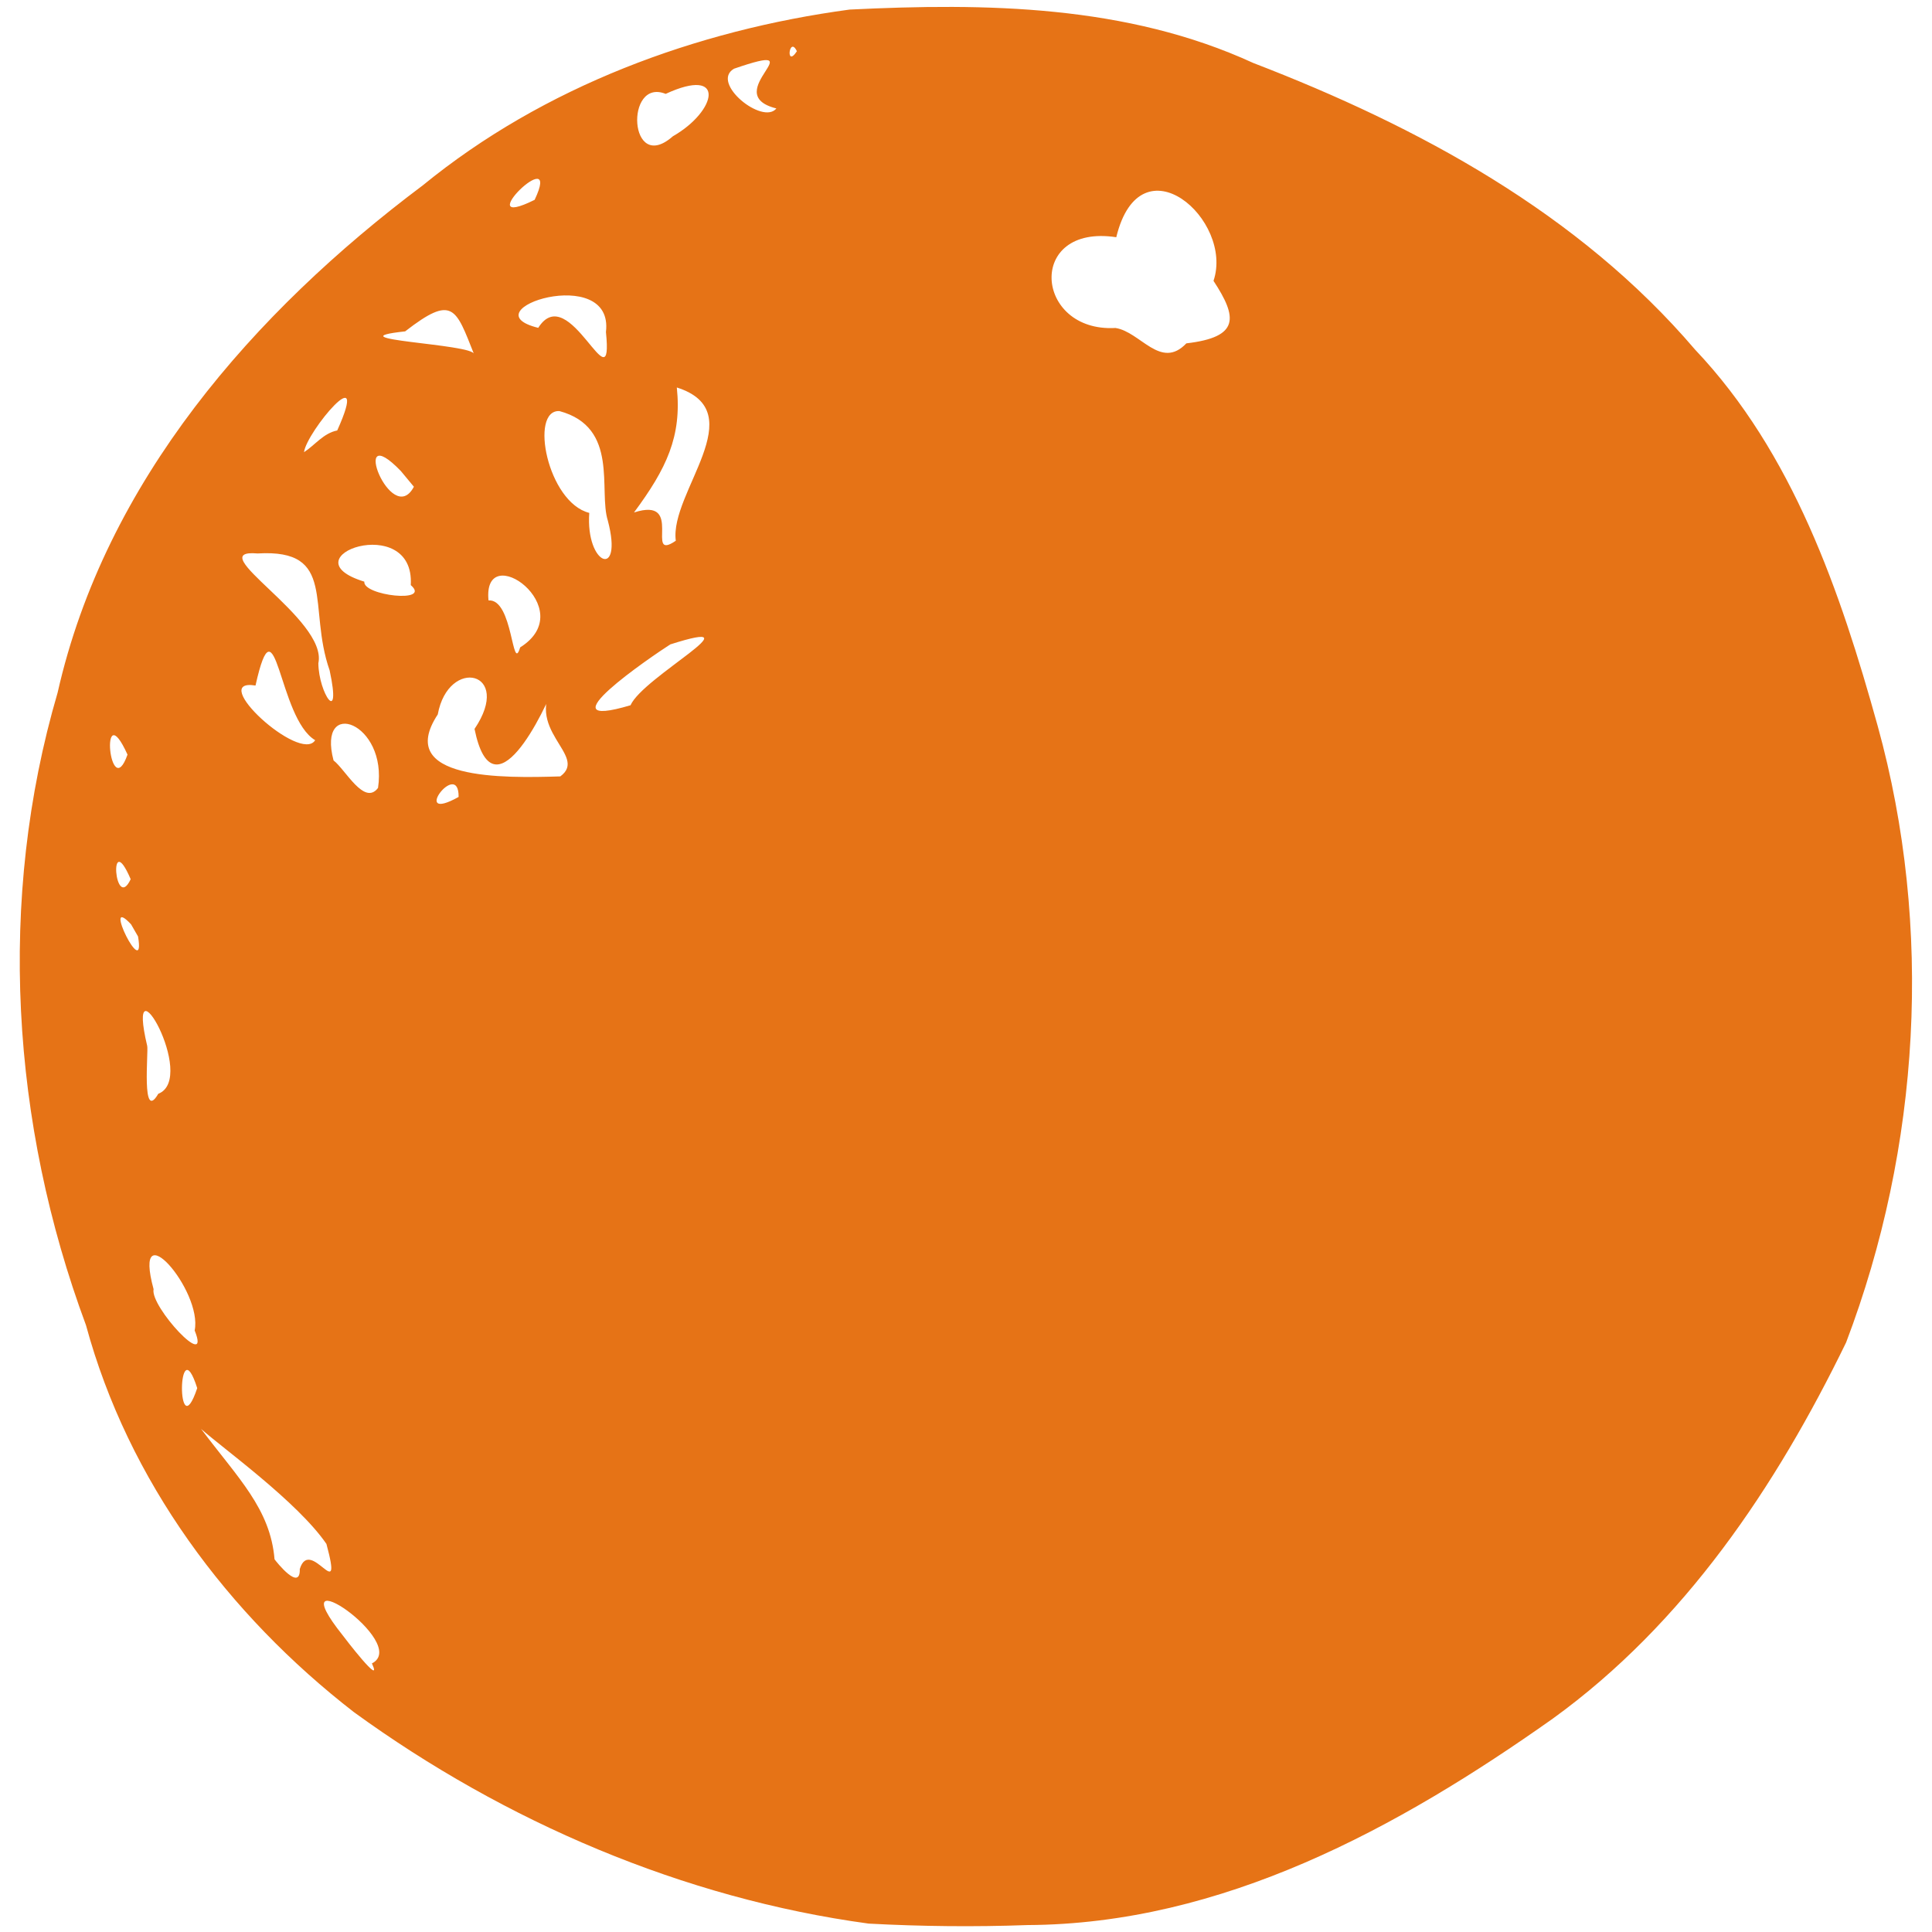
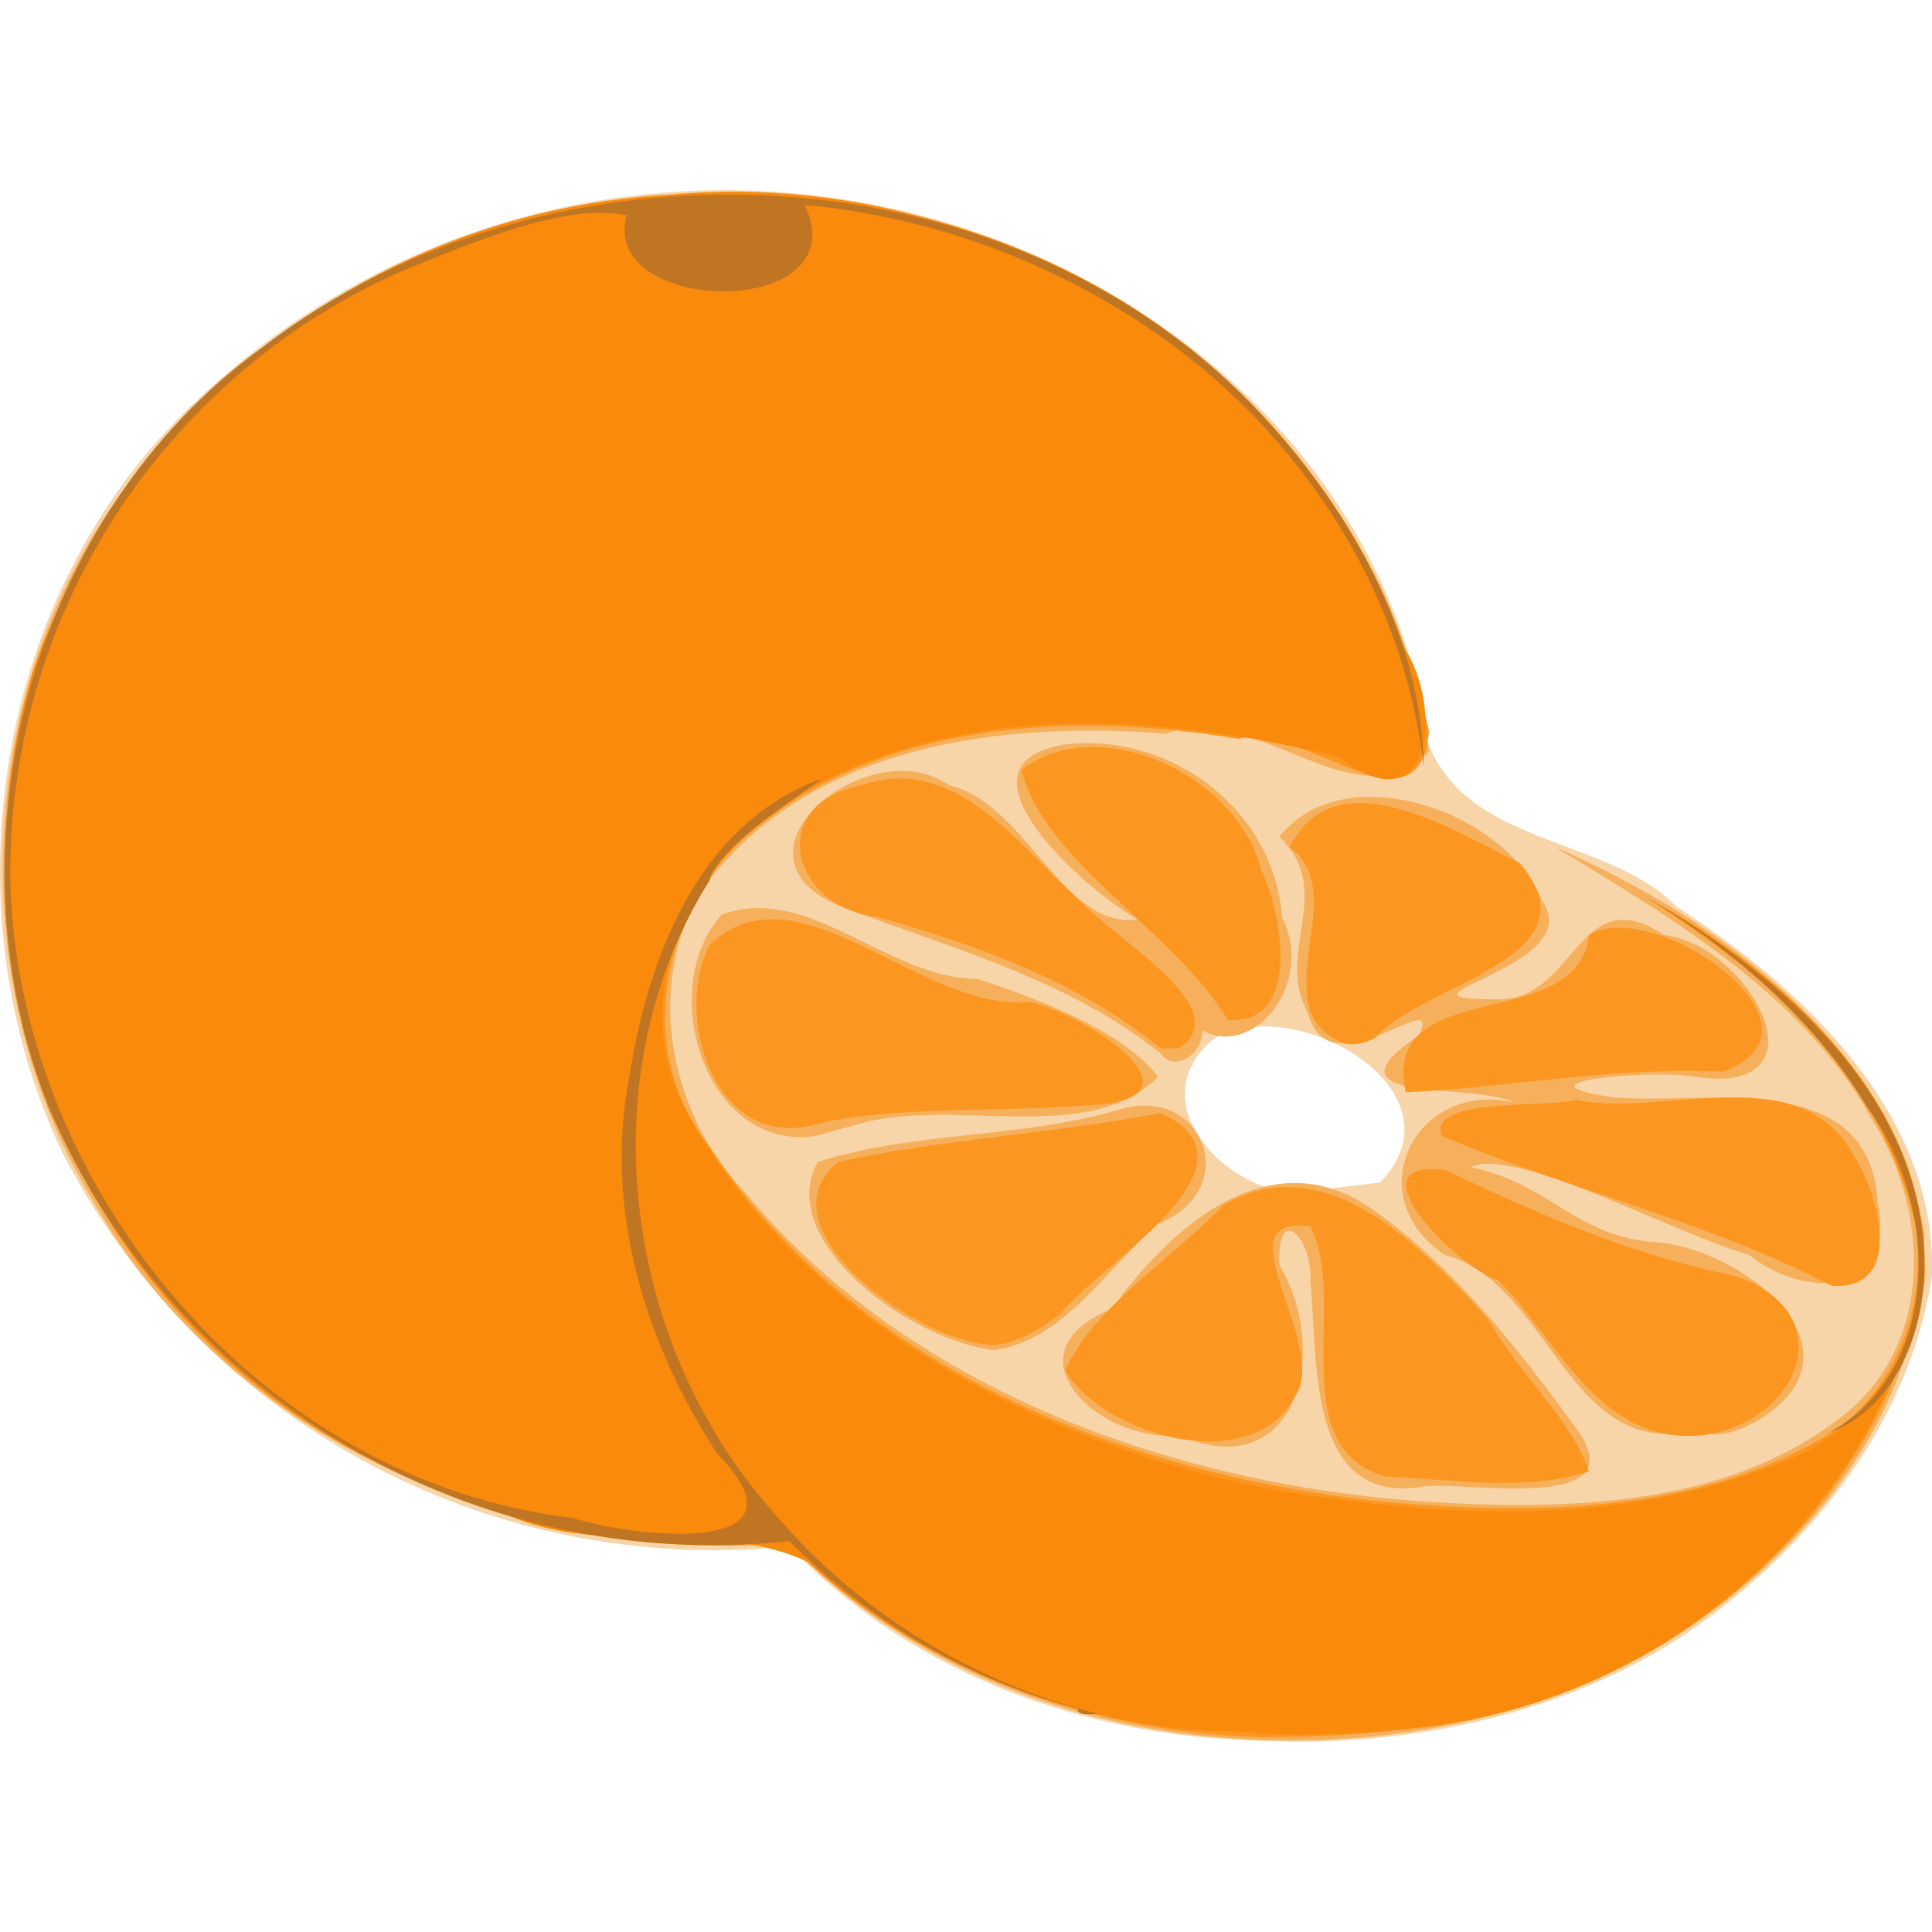
- <svg xmlns="http://www.w3.org/2000/svg" width="32" height="32" viewBox="0 0 372 377">
-   <path style="fill:#e67316;stroke-width:0;stroke-miterlimit:4;stroke-dasharray:none;fill-opacity:1" d="M167 375.361c-36.15-4.916-70.961-19.855-100.403-41.236-24.669-19.103-44.071-45.176-52.315-75.525-14.606-39.324-17.373-83.076-5.536-123.452C18.048 93.94 46.995 60.916 80.006 36.165 103.592 16.881 133.342 5.899 163.29 1.868c26.623-1.304 54.065-.927 78.78 10.427 32.21 12.397 63.49 29.314 86.196 55.925 19.089 20.133 28.358 47.217 35.634 73.432 10.876 39.337 8.311 82.249-6.16 120.307-13.674 28.121-31.562 54.826-57.213 73.389-30.219 21.383-64.521 40.117-102.539 40.299-10.321.377-20.674.266-30.987-.285zm-96.926-50.772c7.694-3.924-18.773-21.81-5.651-5.42.177.267 7.927 10.365 5.651 5.42zM56 306.167c2.021-6.534 8.577 7.652 5.198-4.892-5.649-8.228-20.317-18.733-24.46-22.447 7.201 9.601 13.514 15.566 14.334 25.445.412.563 5.046 6.386 4.927 1.895zm-20.015-35.294c-3.887-12.228-4.052 12.07 0 0zm-.498-11.252c1.581-7.77-12.251-23.673-8.019-8.061-.72 3.401 11.329 16.304 8.019 8.061zm-7.101-46.184c7.792-3.045-6.557-27.871-2.159-9.335.262 1.064-1.175 15.051 2.159 9.335zm-5.313-33.071c-5.917-6.326 2.925 11.612 1.365 2.375zM23 171.563c-4.374-10.242-3.123 6.643 0 0zm63.99-16.052c.088-7.64-9.711 5.405 0 0zM71.267 153.75c1.908-12.746-11.962-17.829-8.681-5.365 2.331 1.785 6 8.924 8.681 5.365zm35.568-2.248c5.679-4.172-7.797-9.163-.685-18.947-2.506 6.729-12.479 27.242-16.053 9.687 7.607-11.283-5.108-14.154-7.174-2.83-8.471 12.845 12.805 12.433 23.912 12.09zM22.381 147.25c-5.53-12.185-3.472 9.826 0 0zM59 144.44c-7.272-4.326-7.604-28.787-11.642-10.668C37.791 132.21 56.108 149.044 59 144.44Zm61.54-6.823c2.452-5.543 25.385-17.484 7.757-11.873-3.549 2.266-25.442 17.143-7.757 11.873zm-58.717-6.801C57.461 118.39 63.363 107.07 47.768 108c-11.405-1.002 13.751 12.786 11.854 21.413.063 5.922 4.584 12.462 2.201 1.403zM99 126.329c11.996-7.523-7.388-21.389-6.174-9.165 4.819-.37 4.567 14.534 6.174 9.165zm-21.345-12.157c.846-14.469-24.675-5.464-9.063-.671-.33 2.718 13.194 4.264 9.063.671zm38.465-12.544c-1.896-5.887 2.292-18.236-9.458-21.415-5.895-.286-2.325 17.823 5.825 19.87-.738 10.208 6.665 13.075 3.632 1.545zm13.251 3.892c-1.249-9.386 15.192-25.152.201-29.909.99 9.548-2.003 15.813-8.357 24.389 10.005-3.214 1.93 9.782 8.156 5.519zM75.718 91.912c-10.336-10.702-1.86 11.395 2.546 3.067ZM63.305 84c6.643-14.77-6.001.26-6.481 4.238 2.158-1.404 3.815-3.723 6.481-4.238ZM90 69.107c-3.569-8.98-4.122-11.674-13.44-4.446C61.84 66.264 89.895 67.097 90 69.107Zm25.74-4.314c1.65-13.588-27.181-4.245-13.21-.821 6.051-9.603 14.747 15.915 13.21.821zM229 67c10.438-1.218 9.98-5.057 5.297-12.197 4.024-11.888-14.253-27.943-18.973-8.513C197.694 43.605 199.348 64.891 215.165 64c4.877.728 8.814 8.273 13.835 3ZM101.826 38.995c5.659-11.91-13.274 6.587 0 0zm26.973-12.4c8.649-4.946 10.433-13.742-1.403-8.275-8.003-3.236-7.225 15.878 1.403 8.275zM149 21.161c-11.582-2.888 8.426-13.511-8.274-7.751-4.684 2.743 5.623 11.072 8.274 7.751zM153 10c-1.493-3.16-2.257 3.434 0 0z" />
+ <svg xmlns="http://www.w3.org/2000/svg" width="32" height="32" viewBox="0 0 749 602.1">
+   <path fill="#f7d5a8" d="M480 601c-65-3-129-28-174-75A284 284 0 0 1 24 373C-21 278-2 156 75 83a298 298 0 0 1 385-23c49 37 85 91 93 153 15 42 69 37 97 65 49 32 101 80 99 143-9 60-51 110-100 142-50 31-111 42-169 38Zm55-216c34-35-32-74-64-56-34 27 14 71 47 58l17-2Z" />
+   <path fill="#f6b05b" d="M488 601c-67-2-135-27-182-76-104 8-217-39-270-133-55-91-45-219 30-297a295 295 0 0 1 386-39c53 38 94 96 102 162-28 29-67-20-102-7-63-5-137 4-178 58-25 37-15 89 15 120 65 78 169 114 268 120 54 3 114 1 158-34 35-28 33-79 11-114-27-49-77-78-123-106 64 28 131 77 143 150 1 70-50 130-108 163-46 25-98 35-150 33Zm63-98c-45 7-40-51-43-80 1-16-13-31-12-6 20 33 7 86-39 66-31 3-68-32-26-49 23-32 62-67 102-38 32 23 57 55 80 87 19 31-50 17-62 20Zm106-22c-49 12-56-57-97-68-34-23-11-68 27-59-15-8-77 1-37-26 10-21-35 23-43-9-13-23 11-47-11-68 25-32 88-10 102 25 18 26-67 38-17 38 30 0 31-47 64-25 34 4 65 63 12 55-16-3-74 2-31 8 36 3 99-12 102 41 7 37-29 37-50 20-31-9-90-42-108-34 30 6 40 26 70 29 33 1 87 41 42 69-7 4-16 8-25 4Zm-271-31c-32-3-86-42-69-73 38-12 78-9 116-20 34-11 49 31 16 44-20 17-35 44-63 49zm-70-83c-43 6-62-58-36-86 34-12 64 25 99 25 24 8 56 20 70 38-27 27-78 8-115 18l-18 5zm134-32c-36-29-82-41-124-57-49-20 11-69 42-47 30 7 44 56 73 52-21-12-76-61-27-68 41-4 80 26 83 67 13 26-11 55-31 44 1 8-10 17-16 9z" />
+   <path fill="#fb9721" d="M488 600c-67-2-135-27-182-76A280 280 0 0 1 19 356c-41-102-7-229 83-294 109-85 278-81 378 16 37 35 63 83 74 132-4 43-49-4-74 3-65-11-142-7-193 40-32 30-40 83-12 118 57 87 164 128 264 138 59 5 123 4 174-29 36-28 39-82 16-119-21-37-55-63-90-86 53 30 109 79 107 146-16 91-98 162-189 174-22 4-46 5-69 5zm49-101c-40-12-14-68-29-97-36-5 8 46-6 66-16 31-73 16-89-10 10-24 41-43 61-64 40-24 78 17 103 44 11 20 33 40 39 59-25 8-52 3-79 2zm123-16c-40 4-56-37-79-60-16-5-58-47-21-43 36 17 72 33 112 41 43 14 26 57-12 62zm-275-35c-30-1-91-46-60-71 41-9 84-11 125-19 43 20-23 58-39 78-8 6-16 11-26 12zm325-23c-48-25-101-37-151-58-6-15 40-11 52-14 35 7 87-17 108 22 9 14 20 52-9 50zm-396-62c-37 8-53-42-39-70 34-33 82 26 124 22 21 4 73 38 23 40-36 3-79 0-108 8zm231-13c-10-46 67-22 71-61 26-15 98 36 52 53-42-2-81 6-123 8zm-95-17c-32-26-71-40-110-51-34-4-43-44-6-51 37-13 62 25 86 46 13 14 60 41 37 56zm71-2c-33-13 4-58-21-76 18-36 64-6 89 6 32 37-38 47-56 68-4 2-8 3-12 2zm-45-9c-21-35-71-61-80-97 30-23 84 2 93 39 8 16 16 60-13 58z" />
+   <path fill="#f98a0c" d="M483 598c-62 0-124-24-170-66-39-18-84 0-122-21A260 260 0 0 1 13 186 278 278 0 0 1 260 2C379-9 505 62 544 177c16 24 11 71-25 43-69-17-148-22-210 15-41 24-67 78-43 122 45 83 137 129 227 147 66 11 136 15 199-11 36-14 61-55 50-94-12-52-54-92-97-121 51 30 105 80 101 146a227 227 0 0 1-203 173c-20 2-40 3-60 1z" />
+   <path fill="#bf7522" d="M418 589c-42-11-81-34-112-65A280 280 0 0 1 19 356c-41-102-7-230 83-295 111-85 285-79 384 23 36 38 65 87 66 140-7-62-41-119-90-158-43-34-96-55-150-60 21 45-80 43-69 4-24-5-61 11-88 22A255 255 0 0 0 4 268c3 120 98 233 218 247 25 8 95 15 56-25-28-43-44-95-34-146 7-45 26-97 73-115 8-3-38 23-42 39-47 75-34 179 25 245 32 38 77 66 126 78-2 0-9 1-8-2zm291-107c44-24 43-89 15-126-21-35-53-62-88-83 54 31 112 80 110 148-1 24-12 52-37 61z" />
</svg>
